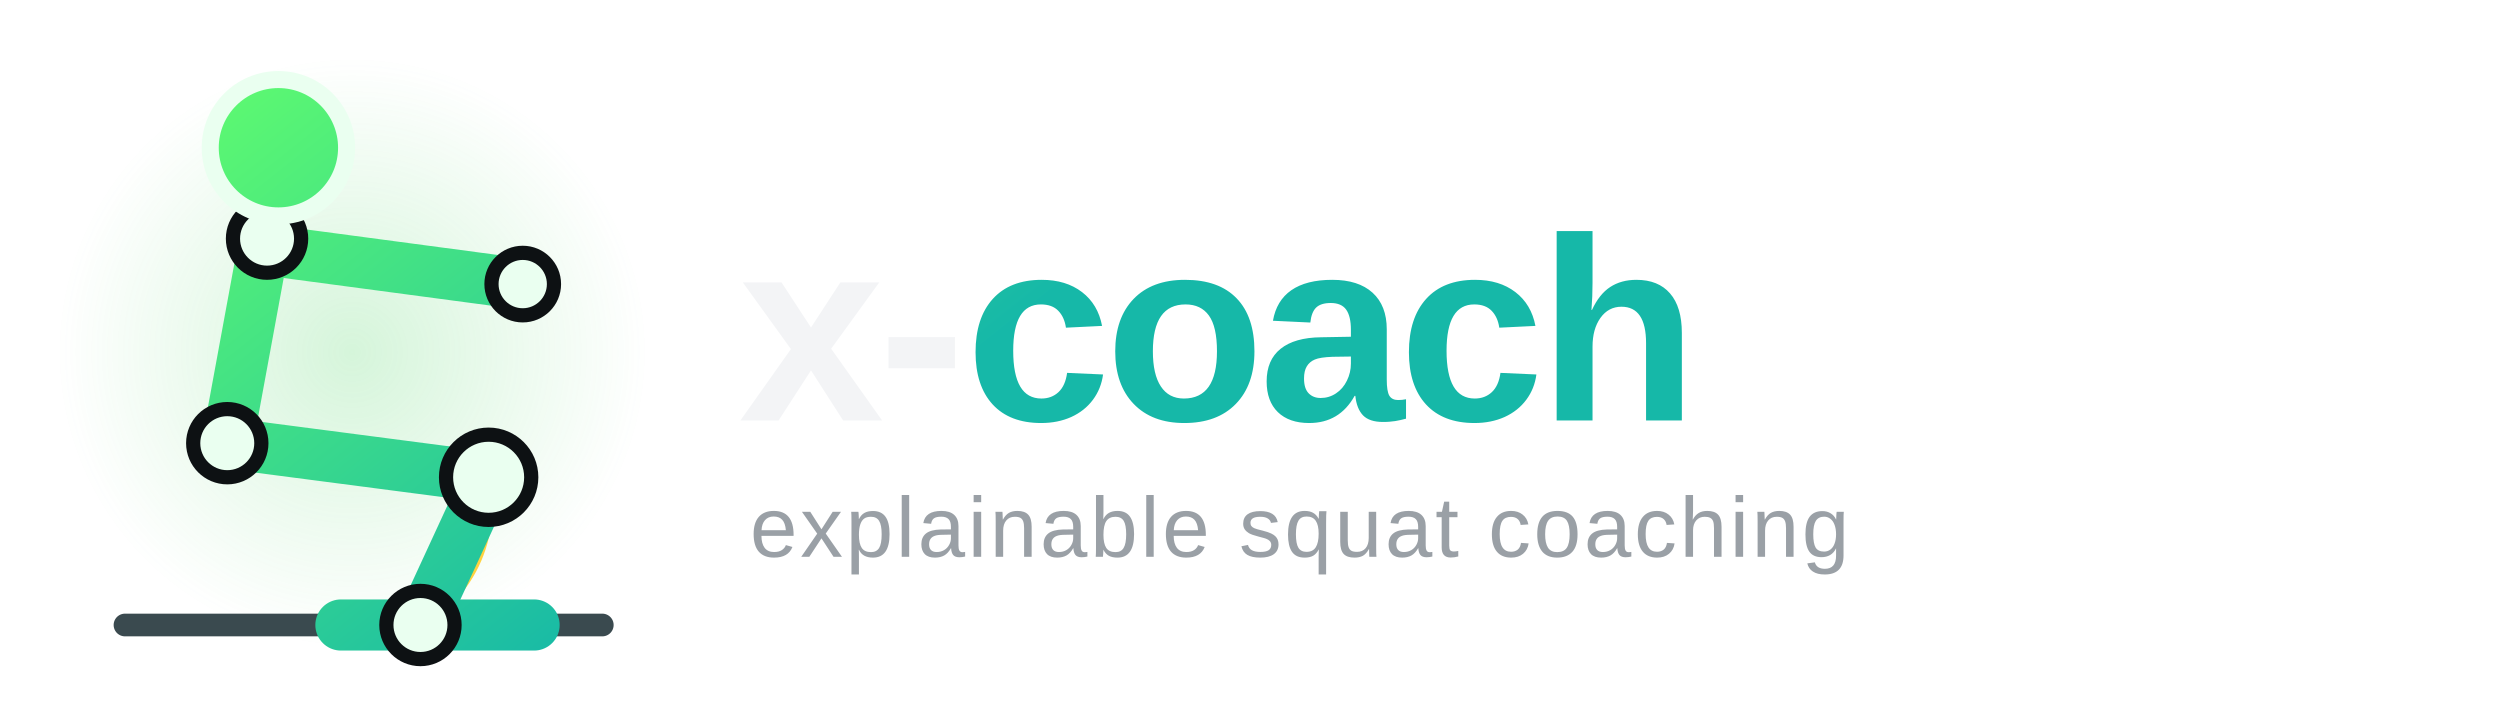
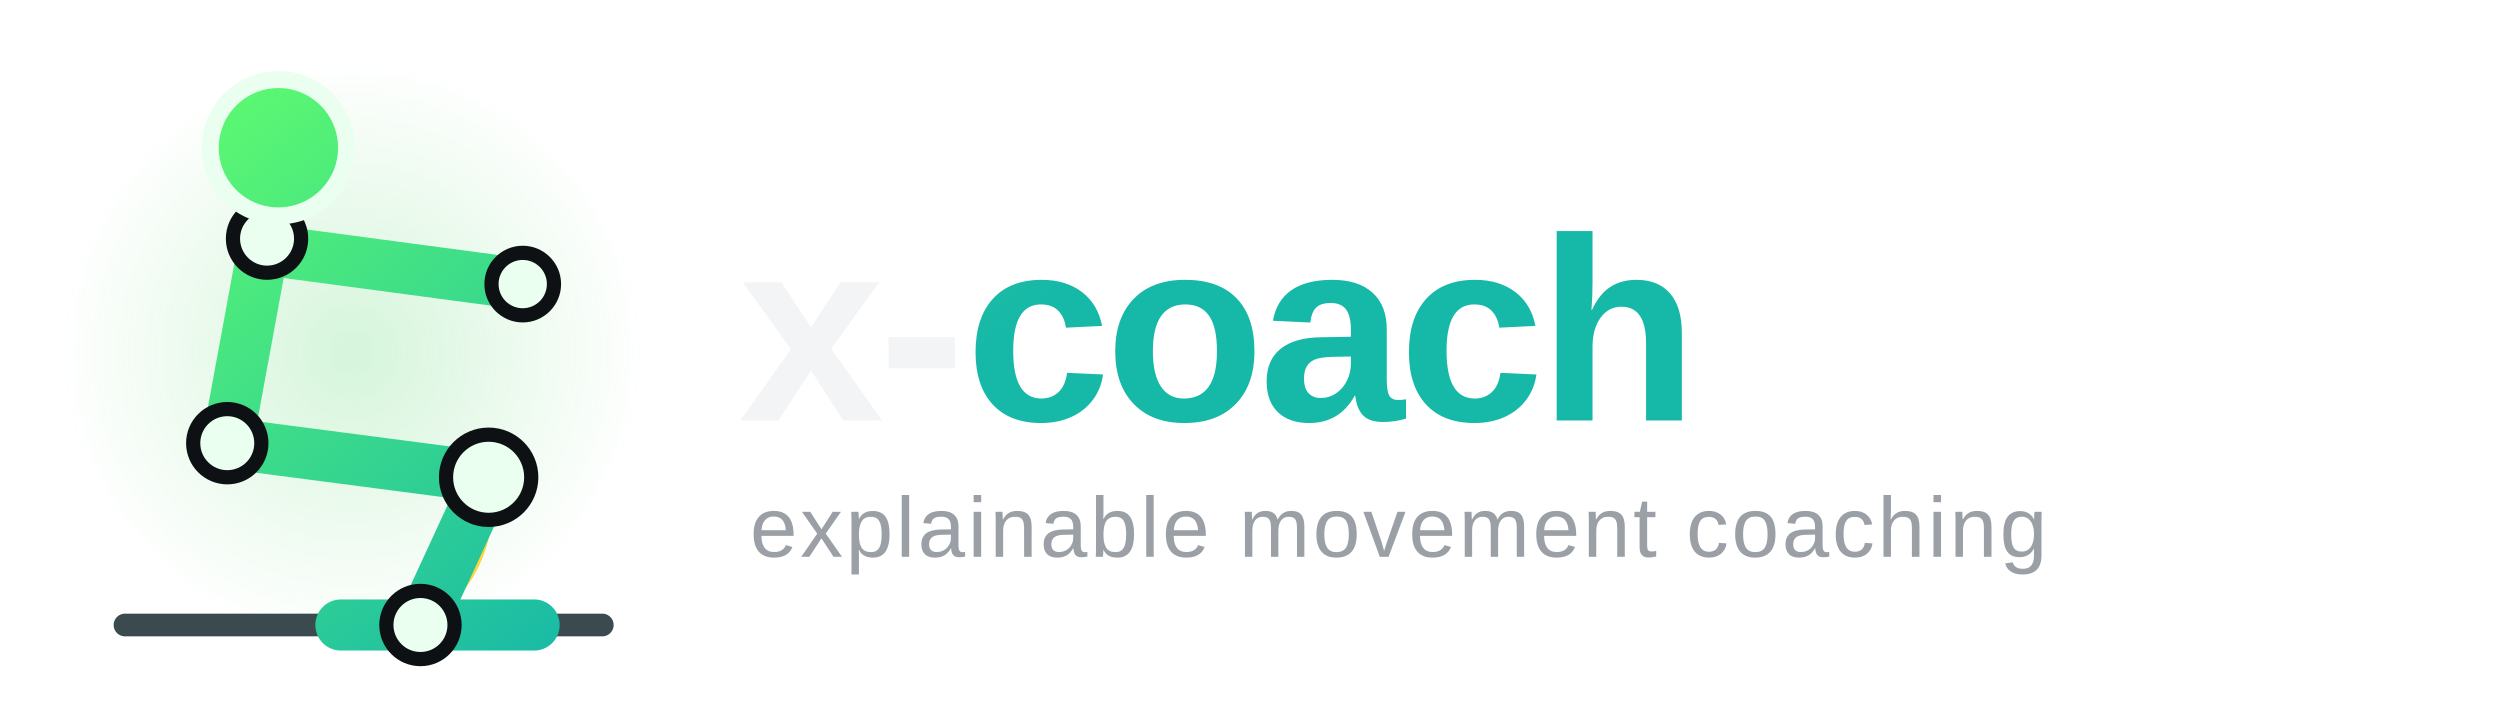
- <svg xmlns="http://www.w3.org/2000/svg" width="440" height="128" viewBox="0 0 440 128" fill="none" role="img" aria-label="x-coach — explainable squat coaching">
+ <svg xmlns="http://www.w3.org/2000/svg" width="440" height="128" viewBox="0 0 440 128" fill="none" role="img" aria-label="x-coach — explainable movement coaching">
  <defs>
    <linearGradient id="bone" x1="28" y1="20" x2="104" y2="116" gradientUnits="userSpaceOnUse">
      <stop offset="0" stop-color="#5ffb6f" />
      <stop offset="1" stop-color="#16b8a8" />
    </linearGradient>
    <radialGradient id="glow" cx="0.5" cy="0.5" r="0.5">
      <stop offset="0" stop-color="#42d159" stop-opacity="0.22" />
      <stop offset="1" stop-color="#42d159" stop-opacity="0" />
    </radialGradient>
  </defs>
  <g>
    <circle cx="62" cy="62" r="52" fill="url(#glow)" />
    <line x1="22" y1="110" x2="106" y2="110" stroke="#3a4a4f" stroke-width="4" stroke-linecap="round" />
    <path d="M84 84 A 22 22 0 0 1 70 110" fill="none" stroke="#ffd23f" stroke-width="4" stroke-linecap="round" />
    <g stroke="url(#bone)" stroke-width="9" stroke-linecap="round" stroke-linejoin="round" fill="none">
      <line x1="47" y1="40" x2="40" y2="78" />
      <line x1="40" y1="78" x2="86" y2="84" />
      <line x1="86" y1="84" x2="74" y2="110" />
      <line x1="60" y1="110" x2="94" y2="110" />
      <line x1="47" y1="44" x2="92" y2="50" />
    </g>
    <g fill="#eafff0" stroke="#0d1113" stroke-width="2.5">
      <circle cx="47" cy="42" r="6" />
      <circle cx="40" cy="78" r="6" />
      <circle cx="86" cy="84" r="7.5" />
      <circle cx="74" cy="110" r="6" />
      <circle cx="92" cy="50" r="5.5" />
    </g>
    <circle cx="49" cy="26" r="12" fill="url(#bone)" stroke="#eafff0" stroke-width="3" />
  </g>
  <g font-family="'Space Grotesk', 'Segoe UI', 'Helvetica Neue', Arial, sans-serif" font-weight="700">
    <text x="130" y="74" font-size="46" fill="#f3f4f6" letter-spacing="-1">x-<tspan fill="url(#bone)">coach</tspan>
    </text>
-     <text x="132" y="98" font-size="15" font-weight="500" fill="#9aa0a6" letter-spacing="0.5">explainable squat coaching</text>
+     <text x="132" y="98" font-size="15" font-weight="500" fill="#9aa0a6" letter-spacing="0.5">explainable movement coaching</text>
  </g>
</svg>
